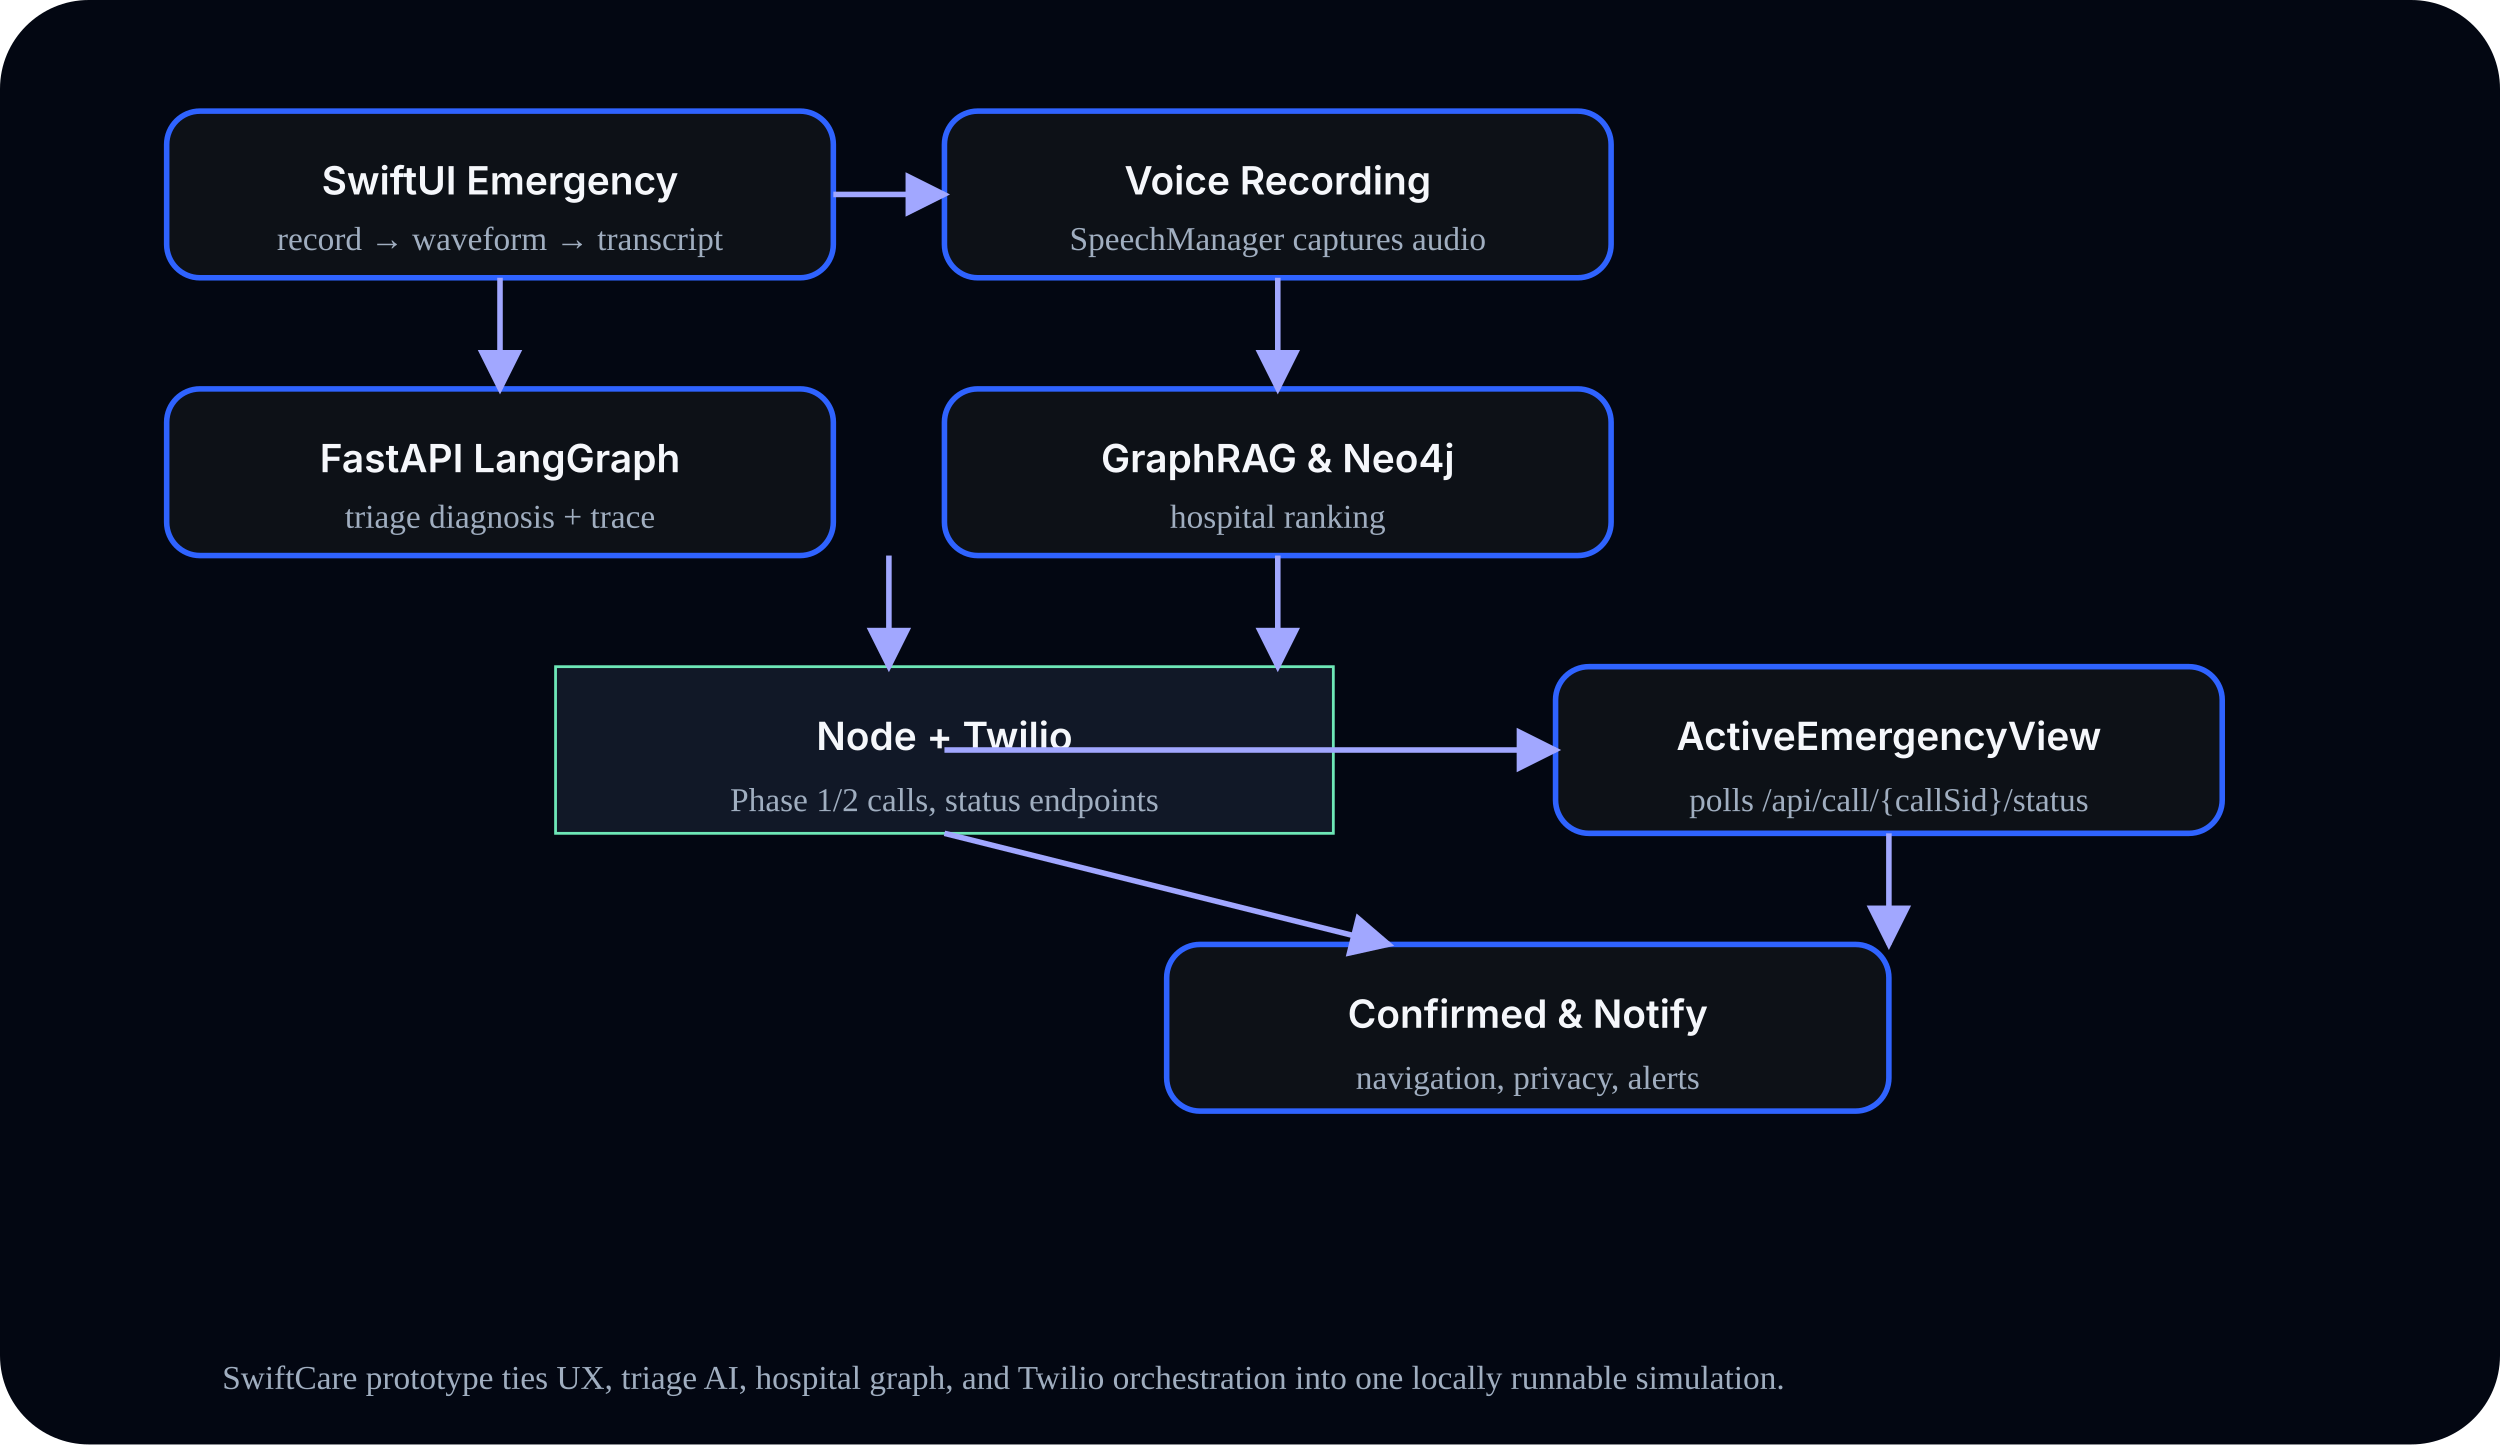
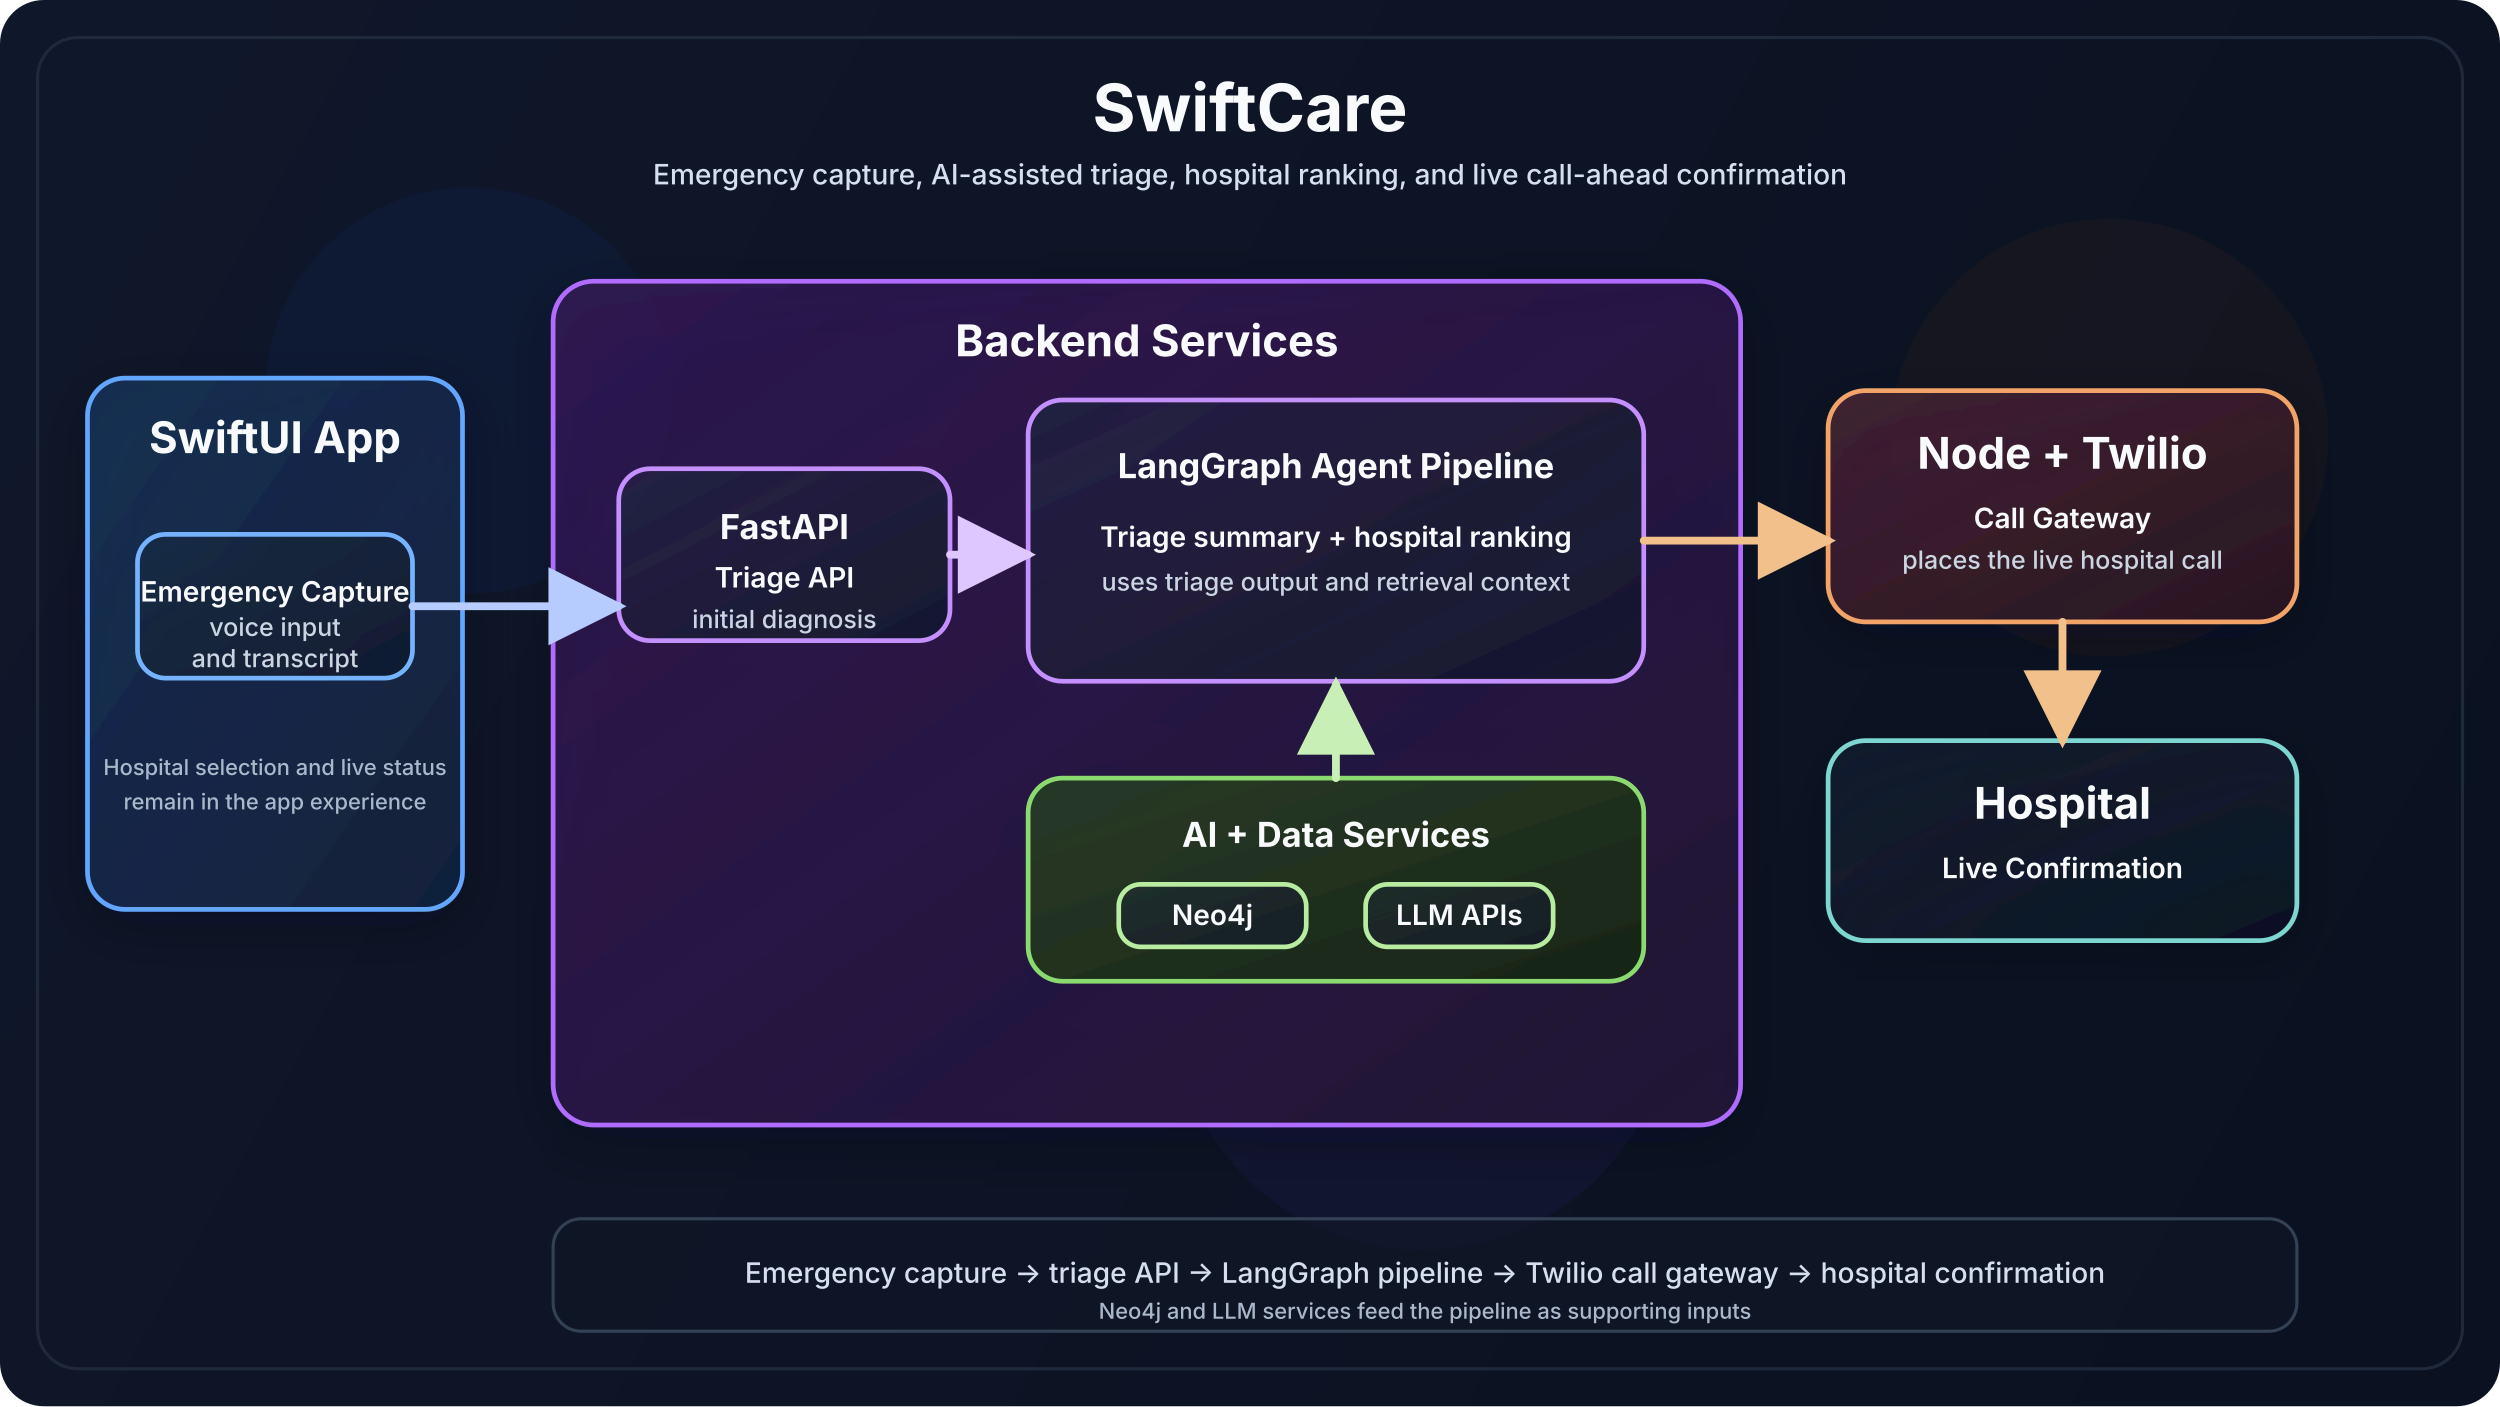
- <svg xmlns="http://www.w3.org/2000/svg" width="900" height="520" viewBox="0 0 900 520">
-   <style>
-     .node { fill: #0d1117; stroke: #2f63ff; stroke-width: 2; rx: 12; }
-     .node-light { fill: #111827; stroke: #6ee7b7; }
-     .label { fill: #f5f7fb; font-family: 'Inter', sans-serif; font-size: 14px; font-weight: 600; }
-     .caption { fill: #a0aec0; font-size: 12px; }
-     .arrow { stroke: #a1a7ff; stroke-width: 2; fill: none; marker-end: url(#arrowhead); }
-     .bg { fill: #030712; }
-   </style>
+ <svg xmlns="http://www.w3.org/2000/svg" width="1600" height="900" viewBox="0 0 1600 900" fill="none">
  <defs>
-     <marker id="arrowhead" markerWidth="8" markerHeight="8" refX="7" refY="4" orient="auto">
-       <path d="M0,0 L8,4 L0,8 Z" fill="#a1a7ff" />
+     <linearGradient id="bg" x1="60" y1="40" x2="1540" y2="860" gradientUnits="userSpaceOnUse">
+       <stop stop-color="#0F172A" />
+       <stop offset="1" stop-color="#0A1120" />
+     </linearGradient>
+     <linearGradient id="blueFill" x1="0" y1="0" x2="1" y2="1">
+       <stop stop-color="#163358" stop-opacity="0.84" />
+       <stop offset="1" stop-color="#11203A" stop-opacity="0.98" />
+     </linearGradient>
+     <linearGradient id="purpleFill" x1="0" y1="0" x2="1" y2="1">
+       <stop stop-color="#351C59" stop-opacity="0.76" />
+       <stop offset="1" stop-color="#211234" stop-opacity="0.98" />
+     </linearGradient>
+     <linearGradient id="orangeFill" x1="0" y1="0" x2="1" y2="1">
+       <stop stop-color="#4A2738" stop-opacity="0.80" />
+       <stop offset="1" stop-color="#281520" stop-opacity="0.98" />
+     </linearGradient>
+     <linearGradient id="greenFill" x1="0" y1="0" x2="1" y2="1">
+       <stop stop-color="#294120" stop-opacity="0.82" />
+       <stop offset="1" stop-color="#172516" stop-opacity="0.98" />
+     </linearGradient>
+     <linearGradient id="cardFill" x1="0" y1="0" x2="1" y2="1">
+       <stop stop-color="#1E293B" stop-opacity="0.38" />
+       <stop offset="1" stop-color="#101827" stop-opacity="0.74" />
+     </linearGradient>
+     <filter id="shadow" x="-20%" y="-20%" width="140%" height="140%">
+       <feDropShadow dx="0" dy="10" stdDeviation="18" flood-color="#020617" flood-opacity="0.30" />
+     </filter>
+     <marker id="arrowBlue" markerWidth="10" markerHeight="10" refX="9" refY="5" orient="auto">
+       <path d="M0 0L10 5L0 10Z" fill="#B6CCFF" />
    </marker>
+     <marker id="arrowPurple" markerWidth="10" markerHeight="10" refX="9" refY="5" orient="auto">
+       <path d="M0 0L10 5L0 10Z" fill="#DEC7FF" />
+     </marker>
+     <marker id="arrowOrange" markerWidth="10" markerHeight="10" refX="9" refY="5" orient="auto">
+       <path d="M0 0L10 5L0 10Z" fill="#F2C08B" />
+     </marker>
+     <marker id="arrowGreen" markerWidth="10" markerHeight="10" refX="9" refY="5" orient="auto">
+       <path d="M0 0L10 5L0 10Z" fill="#C8F0B6" />
+     </marker>
+     <style>
+       .title { font: 700 42px -apple-system,BlinkMacSystemFont,'Segoe UI',sans-serif; fill: #F8FAFC; }
+       .subtitle { font: 500 18px -apple-system,BlinkMacSystemFont,'Segoe UI',sans-serif; fill: #D5E0EF; }
+       .section { font: 700 28px -apple-system,BlinkMacSystemFont,'Segoe UI',sans-serif; fill: #F8FAFC; }
+       .subsection { font: 700 22px -apple-system,BlinkMacSystemFont,'Segoe UI',sans-serif; fill: #F8FAFC; }
+       .label { font: 600 18px -apple-system,BlinkMacSystemFont,'Segoe UI',sans-serif; fill: #F8FAFC; }
+       .small { font: 500 16px -apple-system,BlinkMacSystemFont,'Segoe UI',sans-serif; fill: #CBD5E1; }
+       .tiny { font: 500 14px -apple-system,BlinkMacSystemFont,'Segoe UI',sans-serif; fill: #AAB8CB; }
+       .lineBlue { stroke: #B6CCFF; stroke-width: 5; fill: none; stroke-linecap: round; stroke-linejoin: round; marker-end: url(#arrowBlue); }
+       .linePurple { stroke: #DEC7FF; stroke-width: 5; fill: none; stroke-linecap: round; stroke-linejoin: round; marker-end: url(#arrowPurple); }
+       .lineOrange { stroke: #F2C08B; stroke-width: 5; fill: none; stroke-linecap: round; stroke-linejoin: round; marker-end: url(#arrowOrange); }
+       .lineGreen { stroke: #C8F0B6; stroke-width: 5; fill: none; stroke-linecap: round; stroke-linejoin: round; marker-end: url(#arrowGreen); }
+     </style>
  </defs>
-   <rect class="bg" width="900" height="520" rx="32" />
-   <rect class="node" x="60" y="40" width="240" height="60" />
-   <text class="label" x="180" y="70" text-anchor="middle">SwiftUI Emergency</text>
-   <text class="caption" x="180" y="90" text-anchor="middle">record → waveform → transcript</text>
-   <rect class="node" x="340" y="40" width="240" height="60" />
-   <text class="label" x="460" y="70" text-anchor="middle">Voice Recording</text>
-   <text class="caption" x="460" y="90" text-anchor="middle">SpeechManager captures audio</text>
-   <rect class="node" x="60" y="140" width="240" height="60" />
-   <text class="label" x="180" y="170" text-anchor="middle">FastAPI LangGraph</text>
-   <text class="caption" x="180" y="190" text-anchor="middle">triage diagnosis + trace</text>
-   <rect class="node" x="340" y="140" width="240" height="60" />
-   <text class="label" x="460" y="170" text-anchor="middle">GraphRAG &amp; Neo4j</text>
-   <text class="caption" x="460" y="190" text-anchor="middle">hospital ranking</text>
-   <rect class="node-light" x="200" y="240" width="280" height="60" />
-   <text class="label" x="340" y="270" text-anchor="middle">Node + Twilio</text>
-   <text class="caption" x="340" y="292" text-anchor="middle">Phase 1/2 calls, status endpoints</text>
-   <rect class="node" x="560" y="240" width="240" height="60" />
-   <text class="label" x="680" y="270" text-anchor="middle">ActiveEmergencyView</text>
-   <text class="caption" x="680" y="292" text-anchor="middle">polls /api/call/{callSid}/status</text>
-   <rect class="node" x="420" y="340" width="260" height="60" />
-   <text class="label" x="550" y="370" text-anchor="middle">Confirmed &amp; Notify</text>
-   <text class="caption" x="550" y="392" text-anchor="middle">navigation, privacy, alerts</text>
-   <path class="arrow" d="M300,70 L340,70" />
-   <path class="arrow" d="M180,100 L180,140" />
-   <path class="arrow" d="M460,100 L460,140" />
-   <path class="arrow" d="M460,200 L460,240" />
-   <path class="arrow" d="M320,200 L320,240" />
-   <path class="arrow" d="M340,270 L560,270" />
-   <path class="arrow" d="M680,300 L680,340" />
-   <path class="arrow" d="M340,300 L500,340" />
-   <text class="caption" x="80" y="500">SwiftCare prototype ties UX, triage AI, hospital graph, and Twilio orchestration into one locally runnable simulation.</text>
+   <rect x="0" y="0" width="1600" height="900" rx="28" fill="url(#bg)" />
+   <rect x="24" y="24" width="1552" height="852" rx="26" stroke="#1E293B" stroke-width="2" />
+   <circle cx="300" cy="250" r="130" fill="#1D4ED8" fill-opacity="0.06" />
+   <circle cx="910" cy="640" r="160" fill="#7C3AED" fill-opacity="0.06" />
+   <circle cx="1350" cy="280" r="140" fill="#EA580C" fill-opacity="0.05" />
+   <text x="800" y="84" text-anchor="middle" class="title">SwiftCare</text>
+   <text x="800" y="118" text-anchor="middle" class="subtitle">Emergency capture, AI-assisted triage, hospital ranking, and live call-ahead confirmation</text>
+   <g filter="url(#shadow)">
+     <rect x="56" y="242" width="240" height="340" rx="24" fill="url(#blueFill)" stroke="#63A6FF" stroke-width="3" />
+     <text x="176" y="290" text-anchor="middle" class="section">SwiftUI App</text>
+     <rect x="88" y="342" width="176" height="92" rx="18" fill="url(#cardFill)" stroke="#74B3FF" stroke-width="3" />
+     <text x="176" y="385" text-anchor="middle" class="label">Emergency Capture</text>
+     <text x="176" y="407" text-anchor="middle" class="small">voice input</text>
+     <text x="176" y="427" text-anchor="middle" class="small">and transcript</text>
+     <text x="176" y="496" text-anchor="middle" class="tiny">Hospital selection and live status</text>
+     <text x="176" y="518" text-anchor="middle" class="tiny">remain in the app experience</text>
+   </g>
+   <g filter="url(#shadow)">
+     <rect x="354" y="180" width="760" height="540" rx="26" fill="url(#purpleFill)" stroke="#AF6CFF" stroke-width="3" />
+     <text x="734" y="228" text-anchor="middle" class="section">Backend Services</text>
+     <rect x="396" y="300" width="212" height="110" rx="20" fill="url(#cardFill)" stroke="#C48FFF" stroke-width="3" />
+     <text x="502" y="345" text-anchor="middle" class="subsection">FastAPI</text>
+     <text x="502" y="376" text-anchor="middle" class="label">Triage API</text>
+     <text x="502" y="402" text-anchor="middle" class="small">initial diagnosis</text>
+     <rect x="658" y="256" width="394" height="180" rx="22" fill="url(#cardFill)" stroke="#C48FFF" stroke-width="3" />
+     <text x="855" y="306" text-anchor="middle" class="subsection">LangGraph Agent Pipeline</text>
+     <text x="855" y="350" text-anchor="middle" class="label">Triage summary + hospital ranking</text>
+     <text x="855" y="378" text-anchor="middle" class="small">uses triage output and retrieval context</text>
+     <rect x="658" y="498" width="394" height="130" rx="22" fill="url(#greenFill)" stroke="#8ADA70" stroke-width="3" />
+     <text x="855" y="542" text-anchor="middle" class="subsection">AI + Data Services</text>
+     <rect x="716" y="566" width="120" height="40" rx="14" fill="url(#cardFill)" stroke="#B8ECA0" stroke-width="3" />
+     <text x="776" y="592" text-anchor="middle" class="label">Neo4j</text>
+     <rect x="874" y="566" width="120" height="40" rx="14" fill="url(#cardFill)" stroke="#B8ECA0" stroke-width="3" />
+     <text x="934" y="592" text-anchor="middle" class="label">LLM APIs</text>
+   </g>
+   <g filter="url(#shadow)">
+     <rect x="1170" y="250" width="300" height="148" rx="24" fill="url(#orangeFill)" stroke="#F2A467" stroke-width="3" />
+     <text x="1320" y="300" text-anchor="middle" class="section">Node + Twilio</text>
+     <text x="1320" y="338" text-anchor="middle" class="label">Call Gateway</text>
+     <text x="1320" y="364" text-anchor="middle" class="small">places the live hospital call</text>
+   </g>
+   <g filter="url(#shadow)">
+     <rect x="1170" y="474" width="300" height="128" rx="24" fill="url(#cardFill)" stroke="#7DD7D0" stroke-width="3" />
+     <text x="1320" y="524" text-anchor="middle" class="section">Hospital</text>
+     <text x="1320" y="562" text-anchor="middle" class="label">Live Confirmation</text>
+   </g>
+   <path d="M264 388H396" class="lineBlue" />
+   <path d="M608 355H658" class="linePurple" />
+   <path d="M855 498V438" class="lineGreen" />
+   <path d="M1052 346H1170" class="lineOrange" />
+   <path d="M1320 398V474" class="lineOrange" />
+   <rect x="354" y="780" width="1116" height="72" rx="18" fill="#101827" fill-opacity="0.58" stroke="#334155" stroke-width="2" />
+   <text x="912" y="821" text-anchor="middle" class="subtitle">Emergency capture -&gt; triage API -&gt; LangGraph pipeline -&gt; Twilio call gateway -&gt; hospital confirmation</text>
+   <text x="912" y="844" text-anchor="middle" class="tiny">Neo4j and LLM services feed the pipeline as supporting inputs</text>
</svg>
